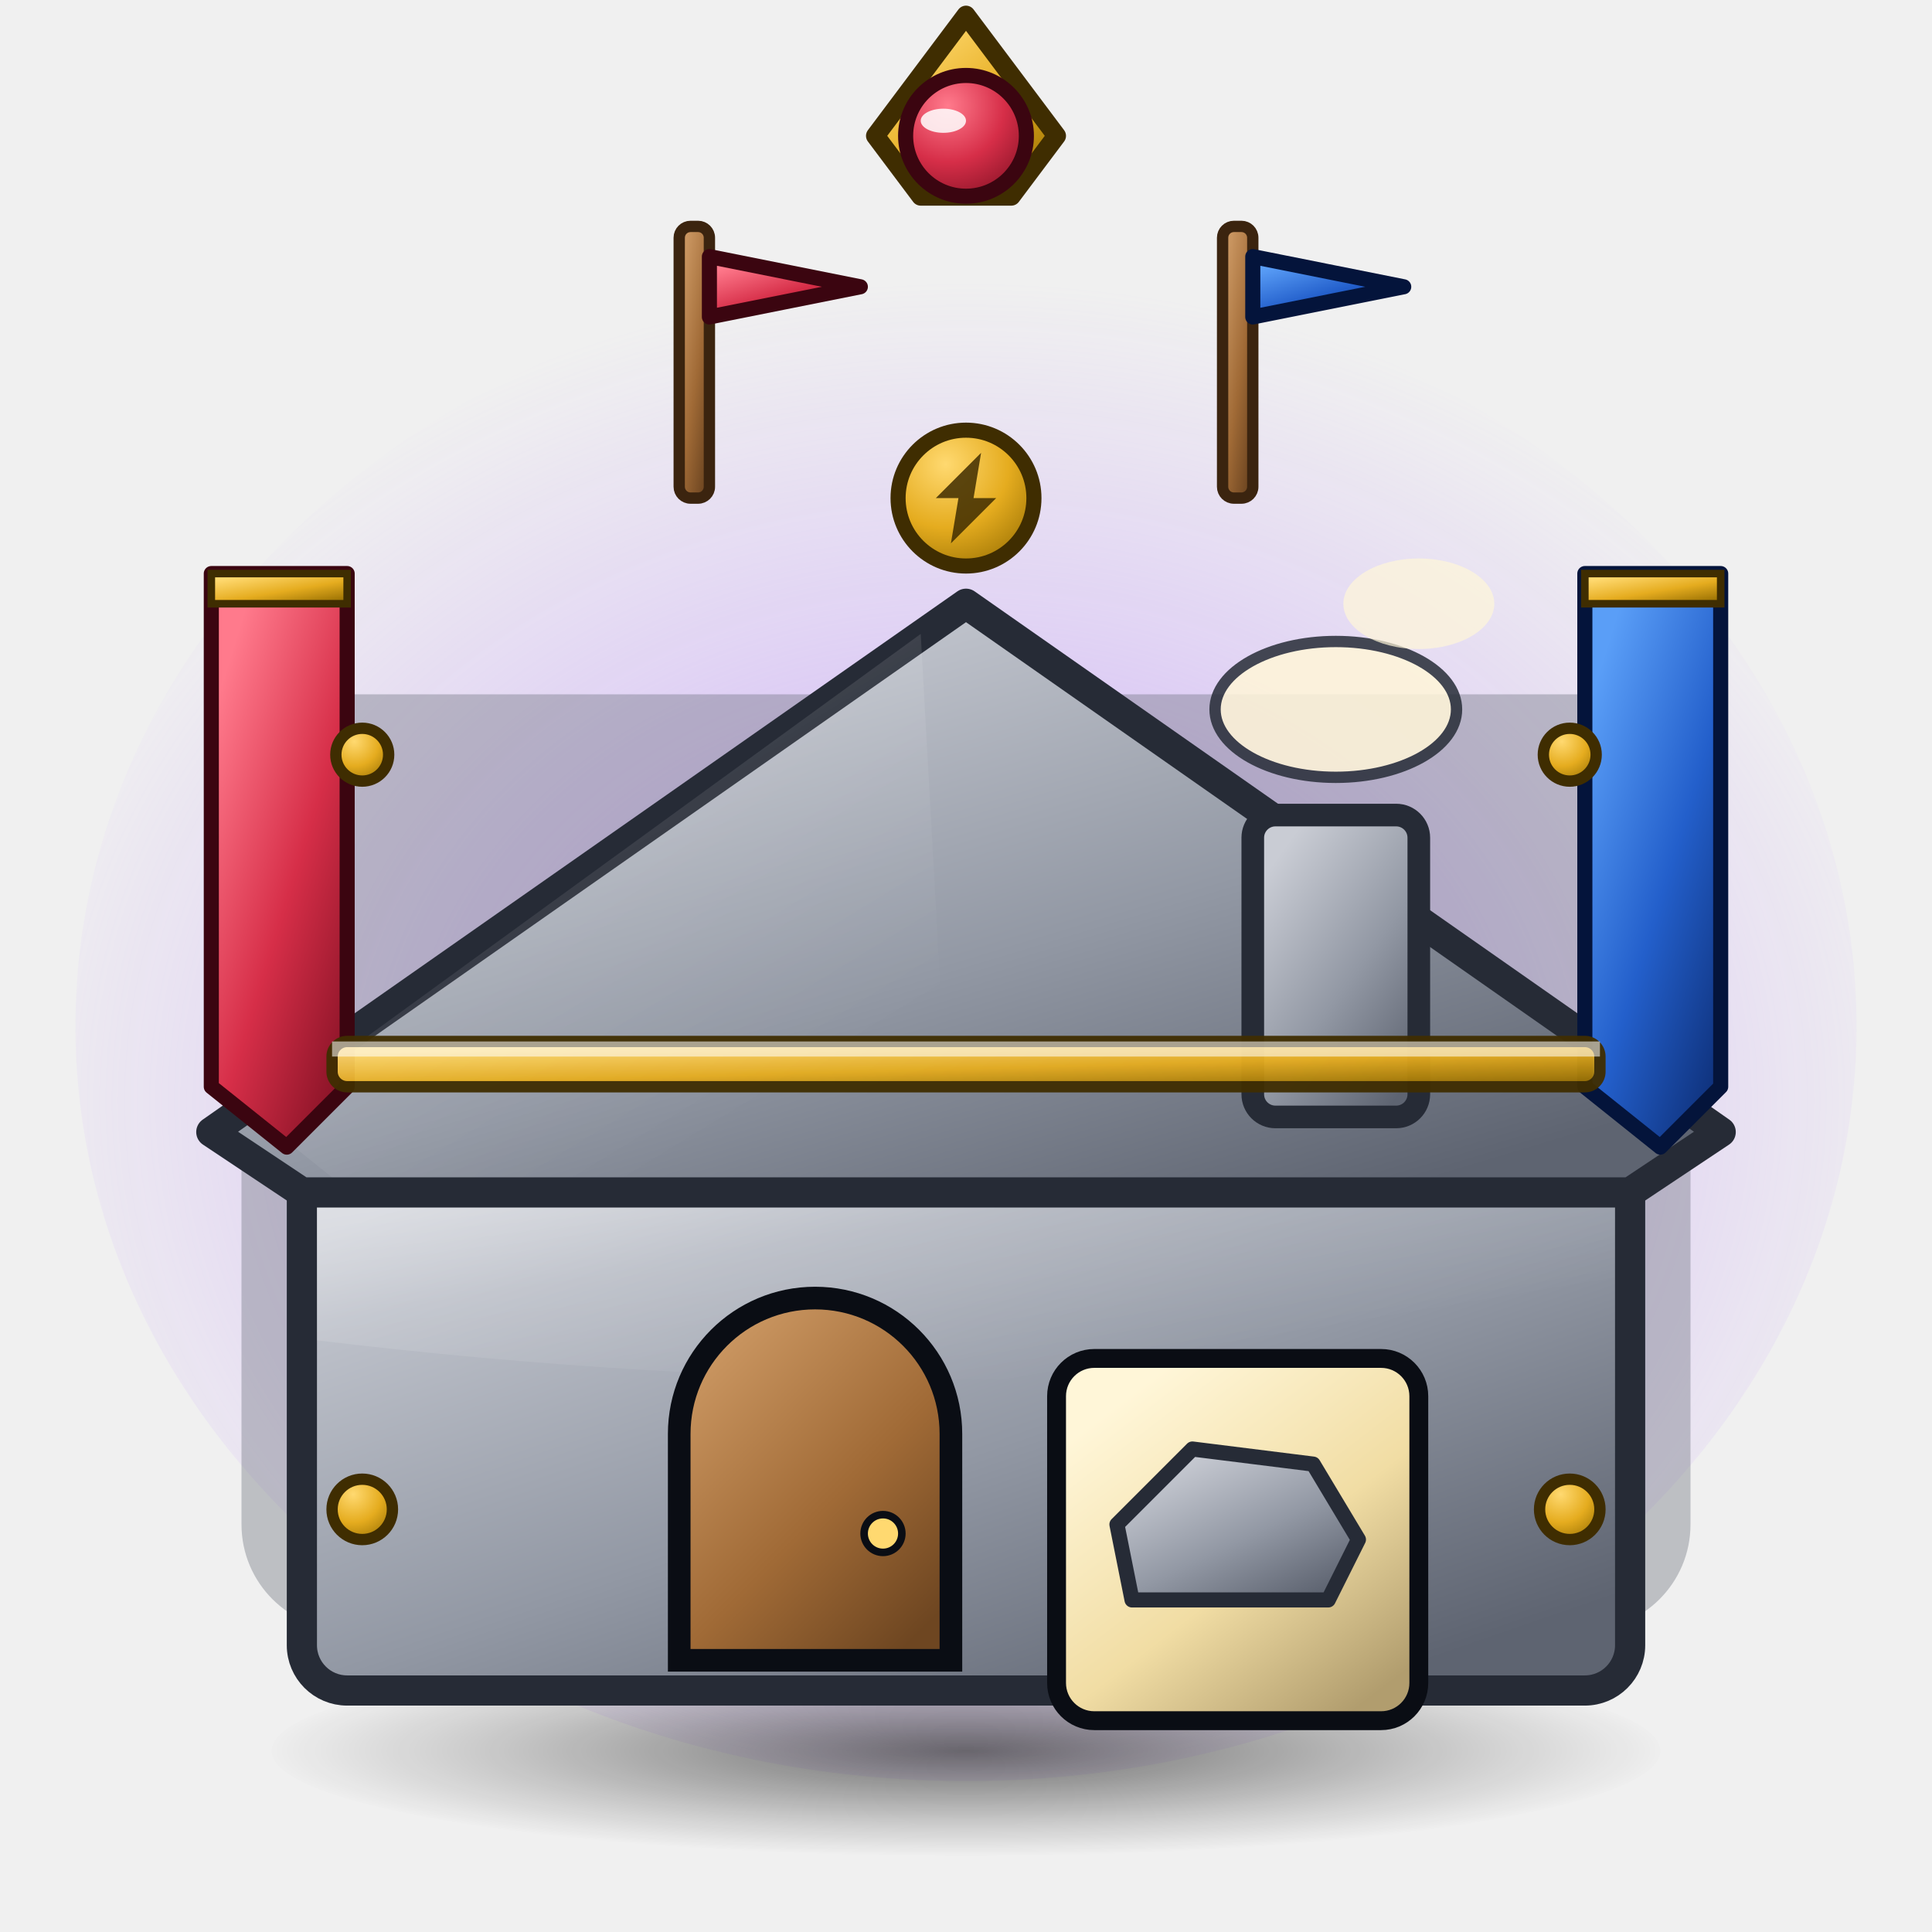
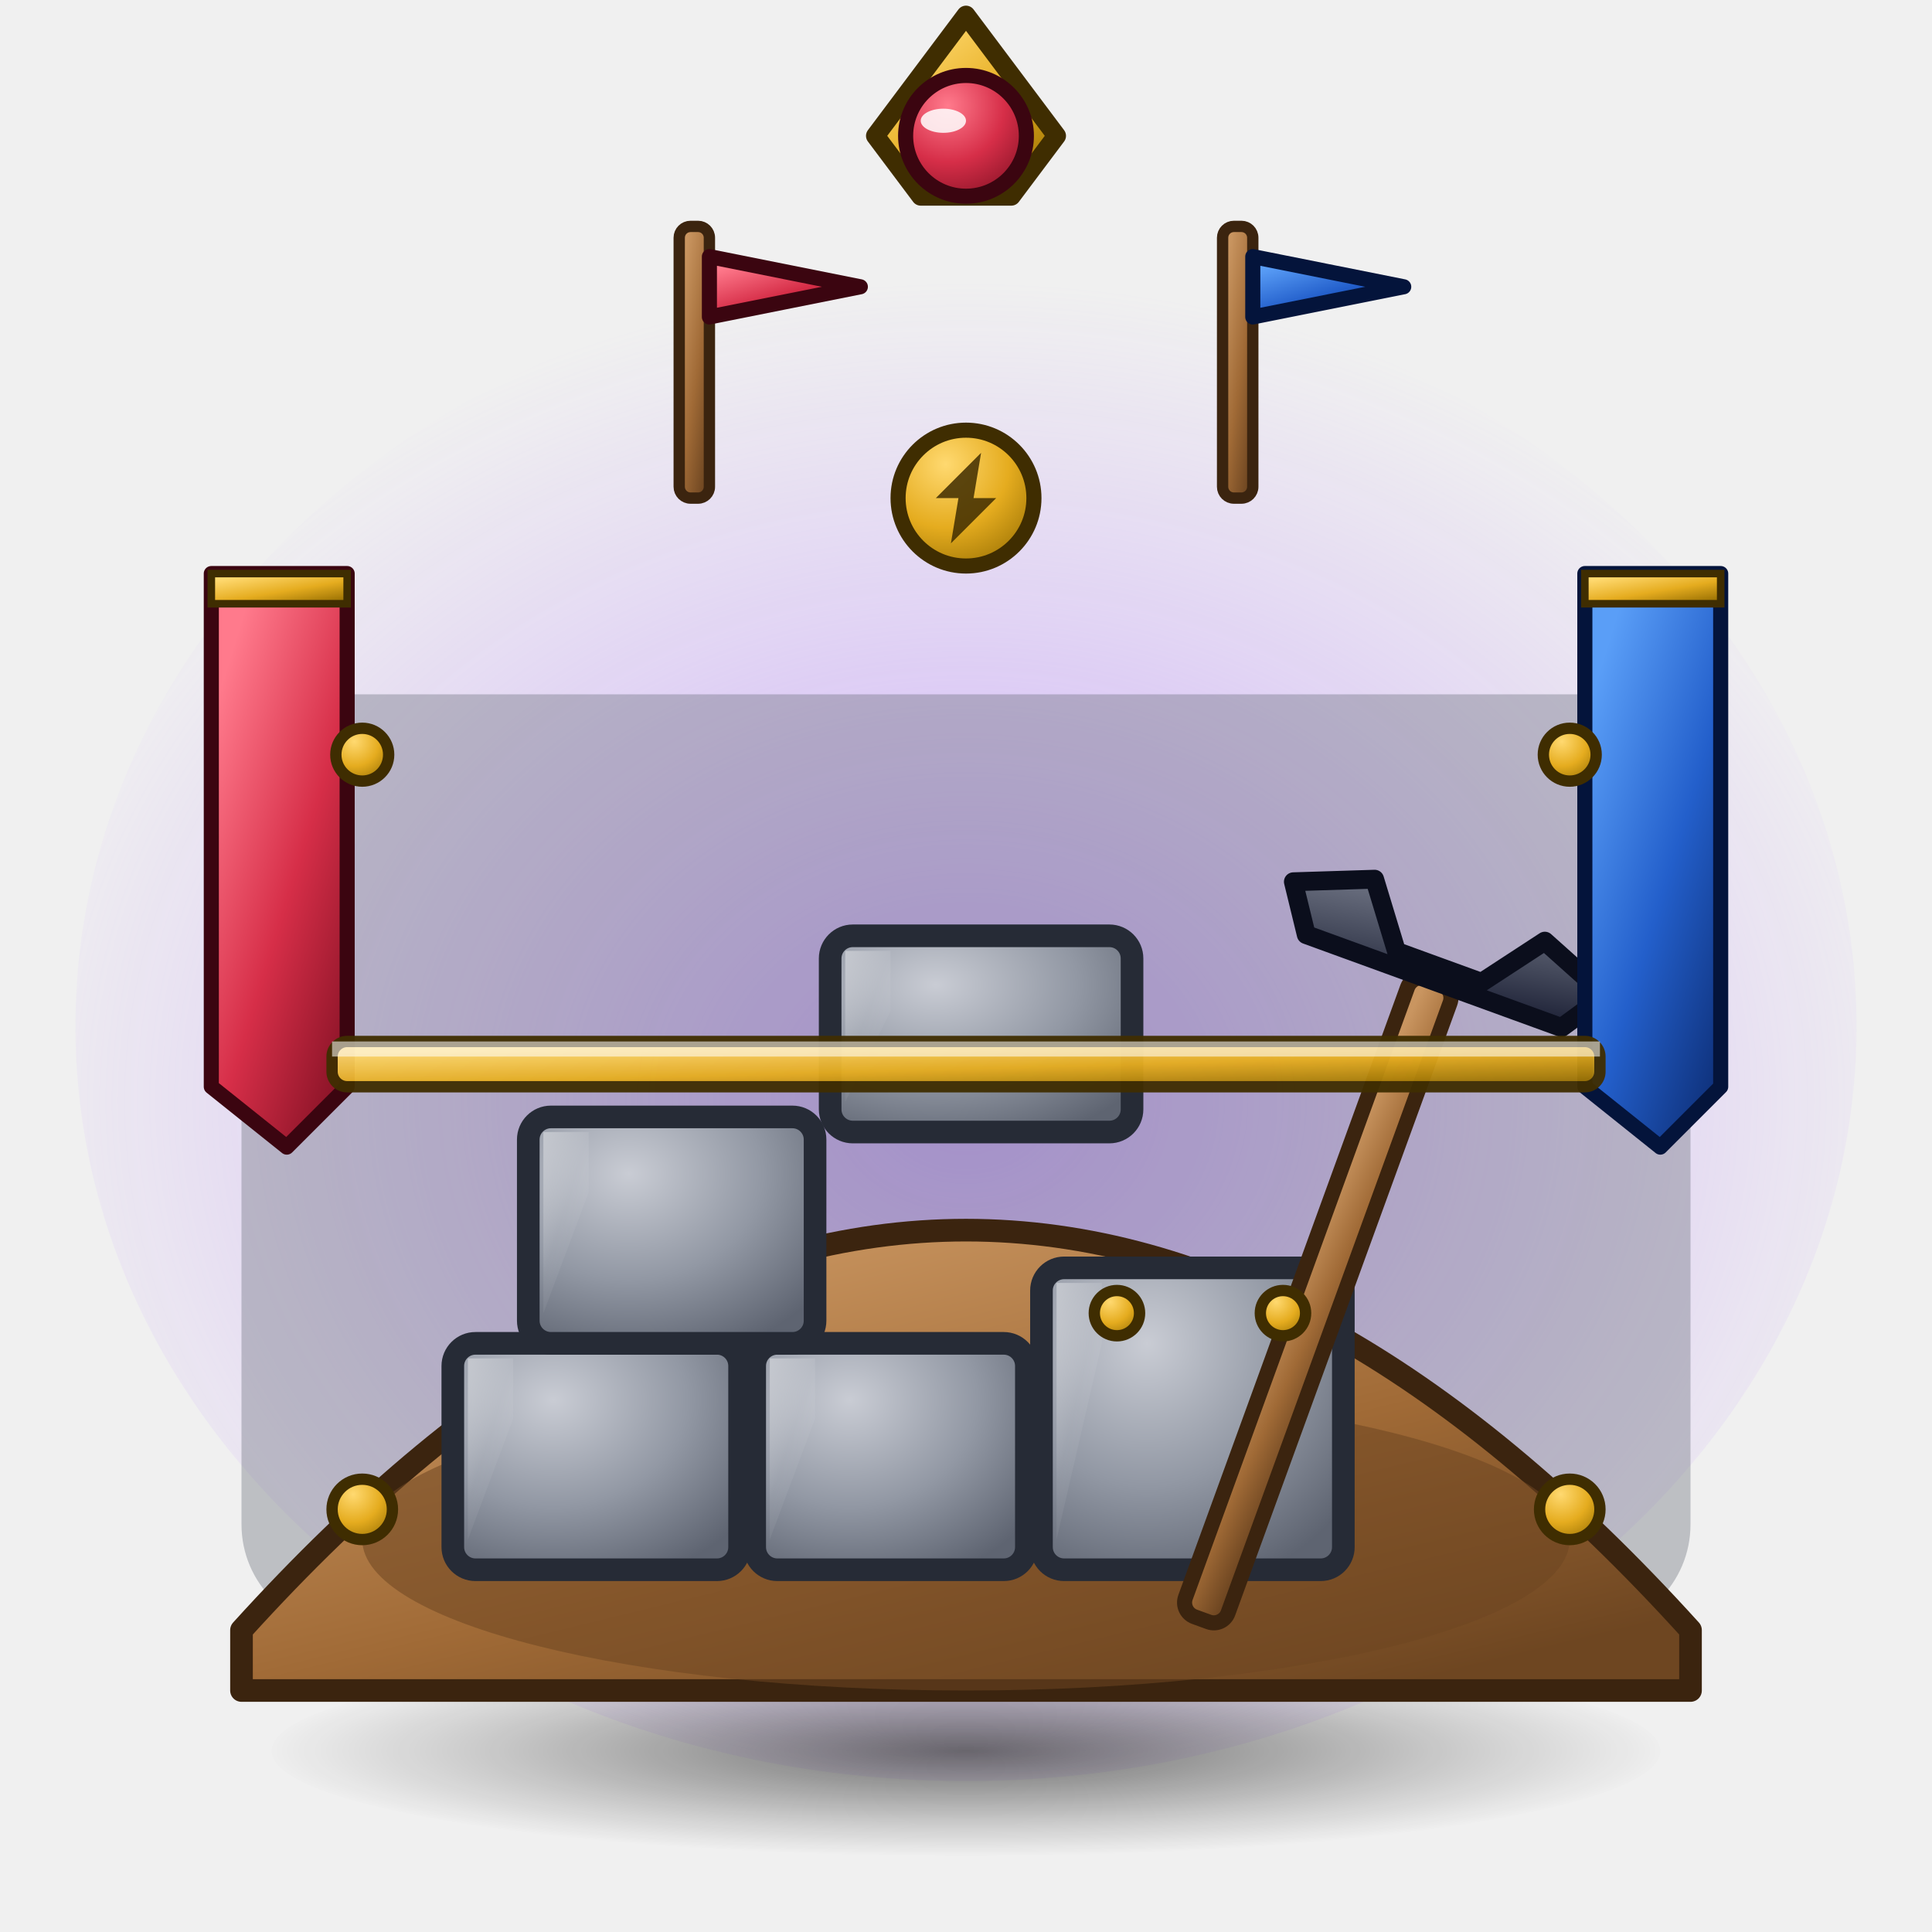
<svg xmlns="http://www.w3.org/2000/svg" viewBox="0 0 256 256" width="256" height="256" shape-rendering="geometricPrecision">
  <defs>
    <filter id="gk-shadow-soft" x="-30%" y="-30%" width="160%" height="160%">
      <feGaussianBlur in="SourceAlpha" stdDeviation="3" />
      <feOffset dx="0" dy="3" result="b" />
      <feComponentTransfer>
        <feFuncA type="linear" slope="0.55" />
      </feComponentTransfer>
      <feMerge>
        <feMergeNode />
        <feMergeNode in="SourceGraphic" />
      </feMerge>
    </filter>
    <filter id="gk-bevel" x="-10%" y="-10%" width="120%" height="120%">
      <feGaussianBlur in="SourceAlpha" stdDeviation="2" result="blur" />
      <feSpecularLighting in="blur" surfaceScale="3" specularConstant="0.6" specularExponent="20" lighting-color="#ffffff" result="spec">
        <feDistantLight azimuth="135" elevation="55" />
      </feSpecularLighting>
      <feComposite in="spec" in2="SourceAlpha" operator="in" result="specMasked" />
      <feComposite in="SourceGraphic" in2="specMasked" operator="arithmetic" k1="0" k2="1" k3="1" k4="0" />
    </filter>
    <linearGradient id="gk-gloss" x1="0" y1="0" x2="0.7" y2="0.9">
      <stop offset="0" stop-color="#FFFFFF" stop-opacity="0.85" />
      <stop offset="0.55" stop-color="#FFFFFF" stop-opacity="0.18" />
      <stop offset="1" stop-color="#FFFFFF" stop-opacity="0" />
    </linearGradient>
    <radialGradient id="gk-contact-shadow" cx="0.5" cy="0.5" r="0.5">
      <stop offset="0" stop-color="#000000" stop-opacity="0.55" />
      <stop offset="0.7" stop-color="#000000" stop-opacity="0.15" />
      <stop offset="1" stop-color="#000000" stop-opacity="0" />
    </radialGradient>
    <linearGradient id="gk-grad-wood" x1="0.2" y1="0.1" x2="0.85" y2="0.95">
      <stop offset="0" stop-color="#C99560" />
      <stop offset="0.55" stop-color="#A06A36" />
      <stop offset="1" stop-color="#6E4621" />
    </linearGradient>
    <radialGradient id="gk-rgrad-wood" cx="0.35" cy="0.25" r="0.85">
      <stop offset="0" stop-color="#C99560" />
      <stop offset="0.55" stop-color="#A06A36" />
      <stop offset="1" stop-color="#6E4621" />
    </radialGradient>
    <linearGradient id="gk-grad-stone" x1="0.2" y1="0.1" x2="0.85" y2="0.95">
      <stop offset="0" stop-color="#C9CCD4" />
      <stop offset="0.55" stop-color="#9298A4" />
      <stop offset="1" stop-color="#5E6471" />
    </linearGradient>
    <radialGradient id="gk-rgrad-stone" cx="0.35" cy="0.25" r="0.85">
      <stop offset="0" stop-color="#C9CCD4" />
      <stop offset="0.55" stop-color="#9298A4" />
      <stop offset="1" stop-color="#5E6471" />
    </radialGradient>
    <linearGradient id="gk-grad-brick" x1="0.2" y1="0.1" x2="0.85" y2="0.95">
      <stop offset="0" stop-color="#CE684D" />
      <stop offset="0.55" stop-color="#9C4231" />
      <stop offset="1" stop-color="#6A2618" />
    </linearGradient>
    <radialGradient id="gk-rgrad-brick" cx="0.35" cy="0.25" r="0.85">
      <stop offset="0" stop-color="#CE684D" />
      <stop offset="0.55" stop-color="#9C4231" />
      <stop offset="1" stop-color="#6A2618" />
    </radialGradient>
    <linearGradient id="gk-grad-thatch" x1="0.2" y1="0.1" x2="0.85" y2="0.95">
      <stop offset="0" stop-color="#E3B563" />
      <stop offset="0.55" stop-color="#B0832F" />
      <stop offset="1" stop-color="#79581B" />
    </linearGradient>
    <radialGradient id="gk-rgrad-thatch" cx="0.35" cy="0.25" r="0.85">
      <stop offset="0" stop-color="#E3B563" />
      <stop offset="0.55" stop-color="#B0832F" />
      <stop offset="1" stop-color="#79581B" />
    </radialGradient>
    <linearGradient id="gk-grad-steel" x1="0.2" y1="0.1" x2="0.85" y2="0.95">
      <stop offset="0" stop-color="#A0B0BE" />
      <stop offset="0.55" stop-color="#6F8190" />
      <stop offset="1" stop-color="#3F4D5A" />
    </linearGradient>
    <radialGradient id="gk-rgrad-steel" cx="0.35" cy="0.25" r="0.85">
      <stop offset="0" stop-color="#A0B0BE" />
      <stop offset="0.55" stop-color="#6F8190" />
      <stop offset="1" stop-color="#3F4D5A" />
    </radialGradient>
    <linearGradient id="gk-grad-iron" x1="0.2" y1="0.1" x2="0.85" y2="0.95">
      <stop offset="0" stop-color="#6B7080" />
      <stop offset="0.55" stop-color="#43485A" />
      <stop offset="1" stop-color="#21253A" />
    </linearGradient>
    <radialGradient id="gk-rgrad-iron" cx="0.35" cy="0.25" r="0.85">
      <stop offset="0" stop-color="#6B7080" />
      <stop offset="0.55" stop-color="#43485A" />
      <stop offset="1" stop-color="#21253A" />
    </radialGradient>
    <linearGradient id="gk-grad-copper" x1="0.2" y1="0.1" x2="0.85" y2="0.95">
      <stop offset="0" stop-color="#E2A172" />
      <stop offset="0.55" stop-color="#B36839" />
      <stop offset="1" stop-color="#7A3F1B" />
    </linearGradient>
    <radialGradient id="gk-rgrad-copper" cx="0.35" cy="0.25" r="0.85">
      <stop offset="0" stop-color="#E2A172" />
      <stop offset="0.55" stop-color="#B36839" />
      <stop offset="1" stop-color="#7A3F1B" />
    </radialGradient>
    <linearGradient id="gk-grad-gold" x1="0.2" y1="0.1" x2="0.85" y2="0.95">
      <stop offset="0" stop-color="#FFD970" />
      <stop offset="0.55" stop-color="#E5AC1F" />
      <stop offset="1" stop-color="#9F7505" />
    </linearGradient>
    <radialGradient id="gk-rgrad-gold" cx="0.35" cy="0.25" r="0.85">
      <stop offset="0" stop-color="#FFD970" />
      <stop offset="0.55" stop-color="#E5AC1F" />
      <stop offset="1" stop-color="#9F7505" />
    </radialGradient>
    <linearGradient id="gk-grad-ruby" x1="0.2" y1="0.1" x2="0.85" y2="0.95">
      <stop offset="0" stop-color="#FF7A8C" />
      <stop offset="0.55" stop-color="#D62E48" />
      <stop offset="1" stop-color="#8C1428" />
    </linearGradient>
    <radialGradient id="gk-rgrad-ruby" cx="0.35" cy="0.25" r="0.85">
      <stop offset="0" stop-color="#FF7A8C" />
      <stop offset="0.55" stop-color="#D62E48" />
      <stop offset="1" stop-color="#8C1428" />
    </radialGradient>
    <linearGradient id="gk-grad-emerald" x1="0.2" y1="0.1" x2="0.85" y2="0.95">
      <stop offset="0" stop-color="#5BDD96" />
      <stop offset="0.55" stop-color="#1FA561" />
      <stop offset="1" stop-color="#0E6C3D" />
    </linearGradient>
    <radialGradient id="gk-rgrad-emerald" cx="0.35" cy="0.25" r="0.85">
      <stop offset="0" stop-color="#5BDD96" />
      <stop offset="0.55" stop-color="#1FA561" />
      <stop offset="1" stop-color="#0E6C3D" />
    </radialGradient>
    <linearGradient id="gk-grad-sapphire" x1="0.2" y1="0.1" x2="0.85" y2="0.95">
      <stop offset="0" stop-color="#5A9EF7" />
      <stop offset="0.55" stop-color="#235FCB" />
      <stop offset="1" stop-color="#103480" />
    </linearGradient>
    <radialGradient id="gk-rgrad-sapphire" cx="0.35" cy="0.25" r="0.85">
      <stop offset="0" stop-color="#5A9EF7" />
      <stop offset="0.55" stop-color="#235FCB" />
      <stop offset="1" stop-color="#103480" />
    </radialGradient>
    <linearGradient id="gk-grad-amethyst" x1="0.2" y1="0.1" x2="0.85" y2="0.95">
      <stop offset="0" stop-color="#B581FF" />
      <stop offset="0.55" stop-color="#7E47D6" />
      <stop offset="1" stop-color="#4C2289" />
    </linearGradient>
    <radialGradient id="gk-rgrad-amethyst" cx="0.35" cy="0.25" r="0.85">
      <stop offset="0" stop-color="#B581FF" />
      <stop offset="0.55" stop-color="#7E47D6" />
      <stop offset="1" stop-color="#4C2289" />
    </radialGradient>
    <linearGradient id="gk-grad-leaf" x1="0.2" y1="0.1" x2="0.85" y2="0.95">
      <stop offset="0" stop-color="#7BD15A" />
      <stop offset="0.55" stop-color="#3D9226" />
      <stop offset="1" stop-color="#1F5712" />
    </linearGradient>
    <radialGradient id="gk-rgrad-leaf" cx="0.35" cy="0.25" r="0.85">
      <stop offset="0" stop-color="#7BD15A" />
      <stop offset="0.55" stop-color="#3D9226" />
      <stop offset="1" stop-color="#1F5712" />
    </radialGradient>
    <linearGradient id="gk-grad-sky" x1="0.2" y1="0.1" x2="0.85" y2="0.95">
      <stop offset="0" stop-color="#A8D9FF" />
      <stop offset="0.55" stop-color="#5FA8E8" />
      <stop offset="1" stop-color="#2C6BB0" />
    </linearGradient>
    <radialGradient id="gk-rgrad-sky" cx="0.35" cy="0.25" r="0.85">
      <stop offset="0" stop-color="#A8D9FF" />
      <stop offset="0.55" stop-color="#5FA8E8" />
      <stop offset="1" stop-color="#2C6BB0" />
    </radialGradient>
    <linearGradient id="gk-grad-dark" x1="0.2" y1="0.1" x2="0.85" y2="0.95">
      <stop offset="0" stop-color="#3A4250" />
      <stop offset="0.55" stop-color="#222937" />
      <stop offset="1" stop-color="#10141C" />
    </linearGradient>
    <radialGradient id="gk-rgrad-dark" cx="0.35" cy="0.25" r="0.85">
      <stop offset="0" stop-color="#3A4250" />
      <stop offset="0.55" stop-color="#222937" />
      <stop offset="1" stop-color="#10141C" />
    </radialGradient>
    <linearGradient id="gk-grad-cream" x1="0.2" y1="0.1" x2="0.85" y2="0.95">
      <stop offset="0" stop-color="#FFF6D8" />
      <stop offset="0.55" stop-color="#F1DDA4" />
      <stop offset="1" stop-color="#B19D6E" />
    </linearGradient>
    <radialGradient id="gk-rgrad-cream" cx="0.35" cy="0.25" r="0.85">
      <stop offset="0" stop-color="#FFF6D8" />
      <stop offset="0.55" stop-color="#F1DDA4" />
      <stop offset="1" stop-color="#B19D6E" />
    </radialGradient>
    <radialGradient id="gk-rarity-common" cx="0.5" cy="0.55" r="0.55">
      <stop offset="0" stop-color="#9298A4" stop-opacity="0.85" />
      <stop offset="0.6" stop-color="#9298A4" stop-opacity="0.35" />
      <stop offset="1" stop-color="#9298A4" stop-opacity="0" />
    </radialGradient>
    <radialGradient id="gk-rarity-uncommon" cx="0.5" cy="0.55" r="0.55">
      <stop offset="0" stop-color="#3D9226" stop-opacity="0.85" />
      <stop offset="0.6" stop-color="#3D9226" stop-opacity="0.35" />
      <stop offset="1" stop-color="#3D9226" stop-opacity="0" />
    </radialGradient>
    <radialGradient id="gk-rarity-rare" cx="0.5" cy="0.55" r="0.55">
      <stop offset="0" stop-color="#235FCB" stop-opacity="0.85" />
      <stop offset="0.6" stop-color="#235FCB" stop-opacity="0.35" />
      <stop offset="1" stop-color="#235FCB" stop-opacity="0" />
    </radialGradient>
    <radialGradient id="gk-rarity-epic" cx="0.5" cy="0.55" r="0.55">
      <stop offset="0" stop-color="#7E47D6" stop-opacity="0.85" />
      <stop offset="0.6" stop-color="#7E47D6" stop-opacity="0.35" />
      <stop offset="1" stop-color="#7E47D6" stop-opacity="0" />
    </radialGradient>
    <radialGradient id="gk-rarity-legendary" cx="0.5" cy="0.55" r="0.55">
      <stop offset="0" stop-color="#E5AC1F" stop-opacity="0.85" />
      <stop offset="0.6" stop-color="#E5AC1F" stop-opacity="0.35" />
      <stop offset="1" stop-color="#E5AC1F" stop-opacity="0" />
    </radialGradient>
    <radialGradient id="gk-rarity-mythic" cx="0.5" cy="0.55" r="0.55">
      <stop offset="0" stop-color="#D62E48" stop-opacity="0.85" />
      <stop offset="0.6" stop-color="#D62E48" stop-opacity="0.35" />
      <stop offset="1" stop-color="#D62E48" stop-opacity="0" />
    </radialGradient>
  </defs>
  <defs>
    <radialGradient id="lvl-glow" cx="0.5" cy="0.55" r="0.55">
      <stop offset="0" stop-color="#B581FF" stop-opacity="0.65" />
      <stop offset="0.6" stop-color="#B581FF" stop-opacity="0.25" />
      <stop offset="1" stop-color="#B581FF" stop-opacity="0" />
    </radialGradient>
  </defs>
  <ellipse cx="128" cy="136" rx="118" ry="100" fill="url(#lvl-glow)" />
  <rect x="32" y="92" width="192" height="124" rx="14" fill="#5E6471" opacity="0.35" />
  <ellipse cx="128" cy="232" rx="92" ry="14" fill="url(#gk-contact-shadow)" />
-   <rect x="40" y="144" width="176" height="80" rx="6" ry="6" fill="url(#gk-grad-stone)" stroke="#262B36" stroke-width="4" />
-   <path d="M 42 150              Q 42 146 46 146              L 210 146              Q 214 146 214 150              L 214 177.6              Q 128 188 42 177.6              Z" fill="url(#gk-gloss)" opacity="0.7" pointer-events="none" />
-   <path d="M 28 150          L 128 80          L 228 150          L 216 158          L 40 158 Z" fill="url(#gk-grad-stone)" stroke="#262B36" stroke-width="4" stroke-linejoin="round" />
-   <path d="M 34 148 L 122 84 L 126 156 L 44 156 Z" fill="url(#gk-gloss)" opacity="0.5" />
-   <rect x="166" y="108" width="22" height="40" rx="3" fill="url(#gk-grad-stone)" stroke="#262B36" stroke-width="3" />
-   <ellipse cx="177" cy="94" rx="16" ry="9" fill="#FFF6D8" opacity="0.85" stroke="#262B36" stroke-width="1.5" />
-   <ellipse cx="188" cy="80" rx="10" ry="6" fill="#FFF6D8" opacity="0.7" />
-   <path d="M 90 220              L 90 190              A 18 18 0 0 1 126 190              L 126 220 Z" fill="url(#gk-grad-wood)" stroke="#0A0D14" stroke-width="3" />
-   <circle cx="117" cy="203.2" r="2.5" fill="#FFD970" stroke="#0A0D14" stroke-width="1" />
-   <rect x="140" y="180" width="48" height="48" rx="5" fill="url(#gk-grad-cream)" stroke="#0A0D14" stroke-width="2.5" />
-   <path d="M 150 212 L 148 202 L 158 192 L 174 194 L 180 204 L 176 212 Z" fill="url(#gk-grad-stone)" stroke="#262B36" stroke-width="2" stroke-linejoin="round" />
+   <path d="M 32 216 Q 128 110 224 216 L 224 224 L 32 224 Z" fill="url(#gk-grad-wood)" stroke="#3B240F" stroke-width="3" stroke-linejoin="round" />
+   <ellipse cx="128" cy="204" rx="80" ry="20" fill="#6E4621" opacity="0.55" />
+   <g>
+     <rect x="60" y="178" width="38" height="30" rx="3" ry="3" fill="url(#gk-rgrad-stone)" stroke="#262B36" stroke-width="3" />
+     <path d="M 62 180 L 68 180 L 68 188 L 62 204 Z" fill="url(#gk-gloss)" opacity="0.45" pointer-events="none" />
+     <rect x="100" y="178" width="36" height="30" rx="3" ry="3" fill="url(#gk-rgrad-stone)" stroke="#262B36" stroke-width="3" />
+     <path d="M 102 180 L 108 180 L 108 188 L 102 204 Z" fill="url(#gk-gloss)" opacity="0.45" pointer-events="none" />
+     <rect x="70" y="148" width="38" height="30" rx="3" ry="3" fill="url(#gk-rgrad-stone)" stroke="#262B36" stroke-width="3" />
+     <path d="M 72 150 L 78 150 L 78 158 L 72 174 Z" fill="url(#gk-gloss)" opacity="0.45" pointer-events="none" />
+     <rect x="138" y="168" width="40" height="40" rx="3" ry="3" fill="url(#gk-rgrad-stone)" stroke="#262B36" stroke-width="3" />
+     <path d="M 140 170 L 146 170 L 146 178 L 140 204 Z" fill="url(#gk-gloss)" opacity="0.45" pointer-events="none" />
+     <rect x="110" y="124" width="40" height="26" rx="3" ry="3" fill="url(#gk-rgrad-stone)" stroke="#262B36" stroke-width="3" />
+     <path d="M 112 126 L 118 126 L 118 134 L 112 146 Z" fill="url(#gk-gloss)" opacity="0.45" pointer-events="none" />
+   </g>
+   <g transform="translate(190, 130) rotate(20)">
+     <rect x="-3" y="0" width="6" height="90" rx="2" fill="url(#gk-grad-wood)" stroke="#3B240F" stroke-width="2" />
+     <path d="M -18 0 L 18 0 L 22 -6 L 12 -10 L 6 -2 L -6 -2 L -12 -10 L -22 -6 Z" fill="url(#gk-grad-iron)" stroke="#0B0E1C" stroke-width="2.5" stroke-linejoin="round" />
+   </g>
+   <circle cx="148" cy="174" r="3" fill="url(#gk-rgrad-gold)" stroke="#3F2D01" stroke-width="1.5" />
+   <circle cx="170" cy="174" r="3" fill="url(#gk-rgrad-gold)" stroke="#3F2D01" stroke-width="1.5" />
  <g>
    <path d="M 28 76            L 46 76            L 46 144            L 38 152            L 28  144 Z" fill="url(#gk-grad-ruby)" stroke="#3B0510" stroke-width="2" stroke-linejoin="round" />
    <rect x="28" y="76" width="18" height="4" fill="url(#gk-grad-gold)" stroke="#3F2D01" stroke-width="1" />
    <path d="M 210 76            L 228  76            L 228  144            L 220 152            L 210 144 Z" fill="url(#gk-grad-sapphire)" stroke="#04143B" stroke-width="2" stroke-linejoin="round" />
    <rect x="210" y="76" width="18" height="4" fill="url(#gk-grad-gold)" stroke="#3F2D01" stroke-width="1" />
  </g>
  <g>
    <rect x="90" y="30" width="4" height="36" rx="1.5" fill="url(#gk-grad-wood)" stroke="#3B240F" stroke-width="1.5" />
    <path d="M 94 34            L 114 38            L 94 42 Z" fill="url(#gk-grad-ruby)" stroke="#3B0510" stroke-width="2" stroke-linejoin="round" />
  </g>
  <rect x="44" y="138" width="168" height="6" rx="2" fill="url(#gk-grad-gold)" stroke="#3F2D01" stroke-width="1.5" opacity="0.95" />
  <rect x="44" y="138" width="168" height="2" fill="#FFFFFF" opacity="0.55" />
  <g fill="url(#gk-rgrad-gold)" stroke="#3F2D01" stroke-width="1.5">
    <circle cx="48" cy="200" r="4" />
    <circle cx="208" cy="200" r="4" />
    <circle cx="48" cy="100" r="3.5" />
    <circle cx="208" cy="100" r="3.5" />
  </g>
  <g>
    <rect x="162" y="30" width="4" height="36" rx="1.5" fill="url(#gk-grad-wood)" stroke="#3B240F" stroke-width="1.5" />
    <path d="M 166 34            L 186 38            L 166 42 Z" fill="url(#gk-grad-sapphire)" stroke="#04143B" stroke-width="2" stroke-linejoin="round" />
  </g>
  <circle cx="128" cy="66" r="9" fill="url(#gk-rgrad-gold)" stroke="#3F2D01" stroke-width="2" />
  <path d="M 130 60          L 124 66          L 127 66          L 126 72          L 132 66          L 129 66 Z" fill="#3F2D01" opacity="0.85" />
  <g>
    <path d="M 116 18            L 128 2            L 140 18            L 134 26            L 122 26 Z" fill="url(#gk-grad-gold)" stroke="#3F2D01" stroke-width="2.5" stroke-linejoin="round" />
    <circle cx="128" cy="18" r="8" fill="url(#gk-rgrad-ruby)" stroke="#3B0510" stroke-width="2" />
    <ellipse cx="125" cy="16" rx="3" ry="1.6" fill="#FFFFFF" opacity="0.85" />
  </g>
</svg>
